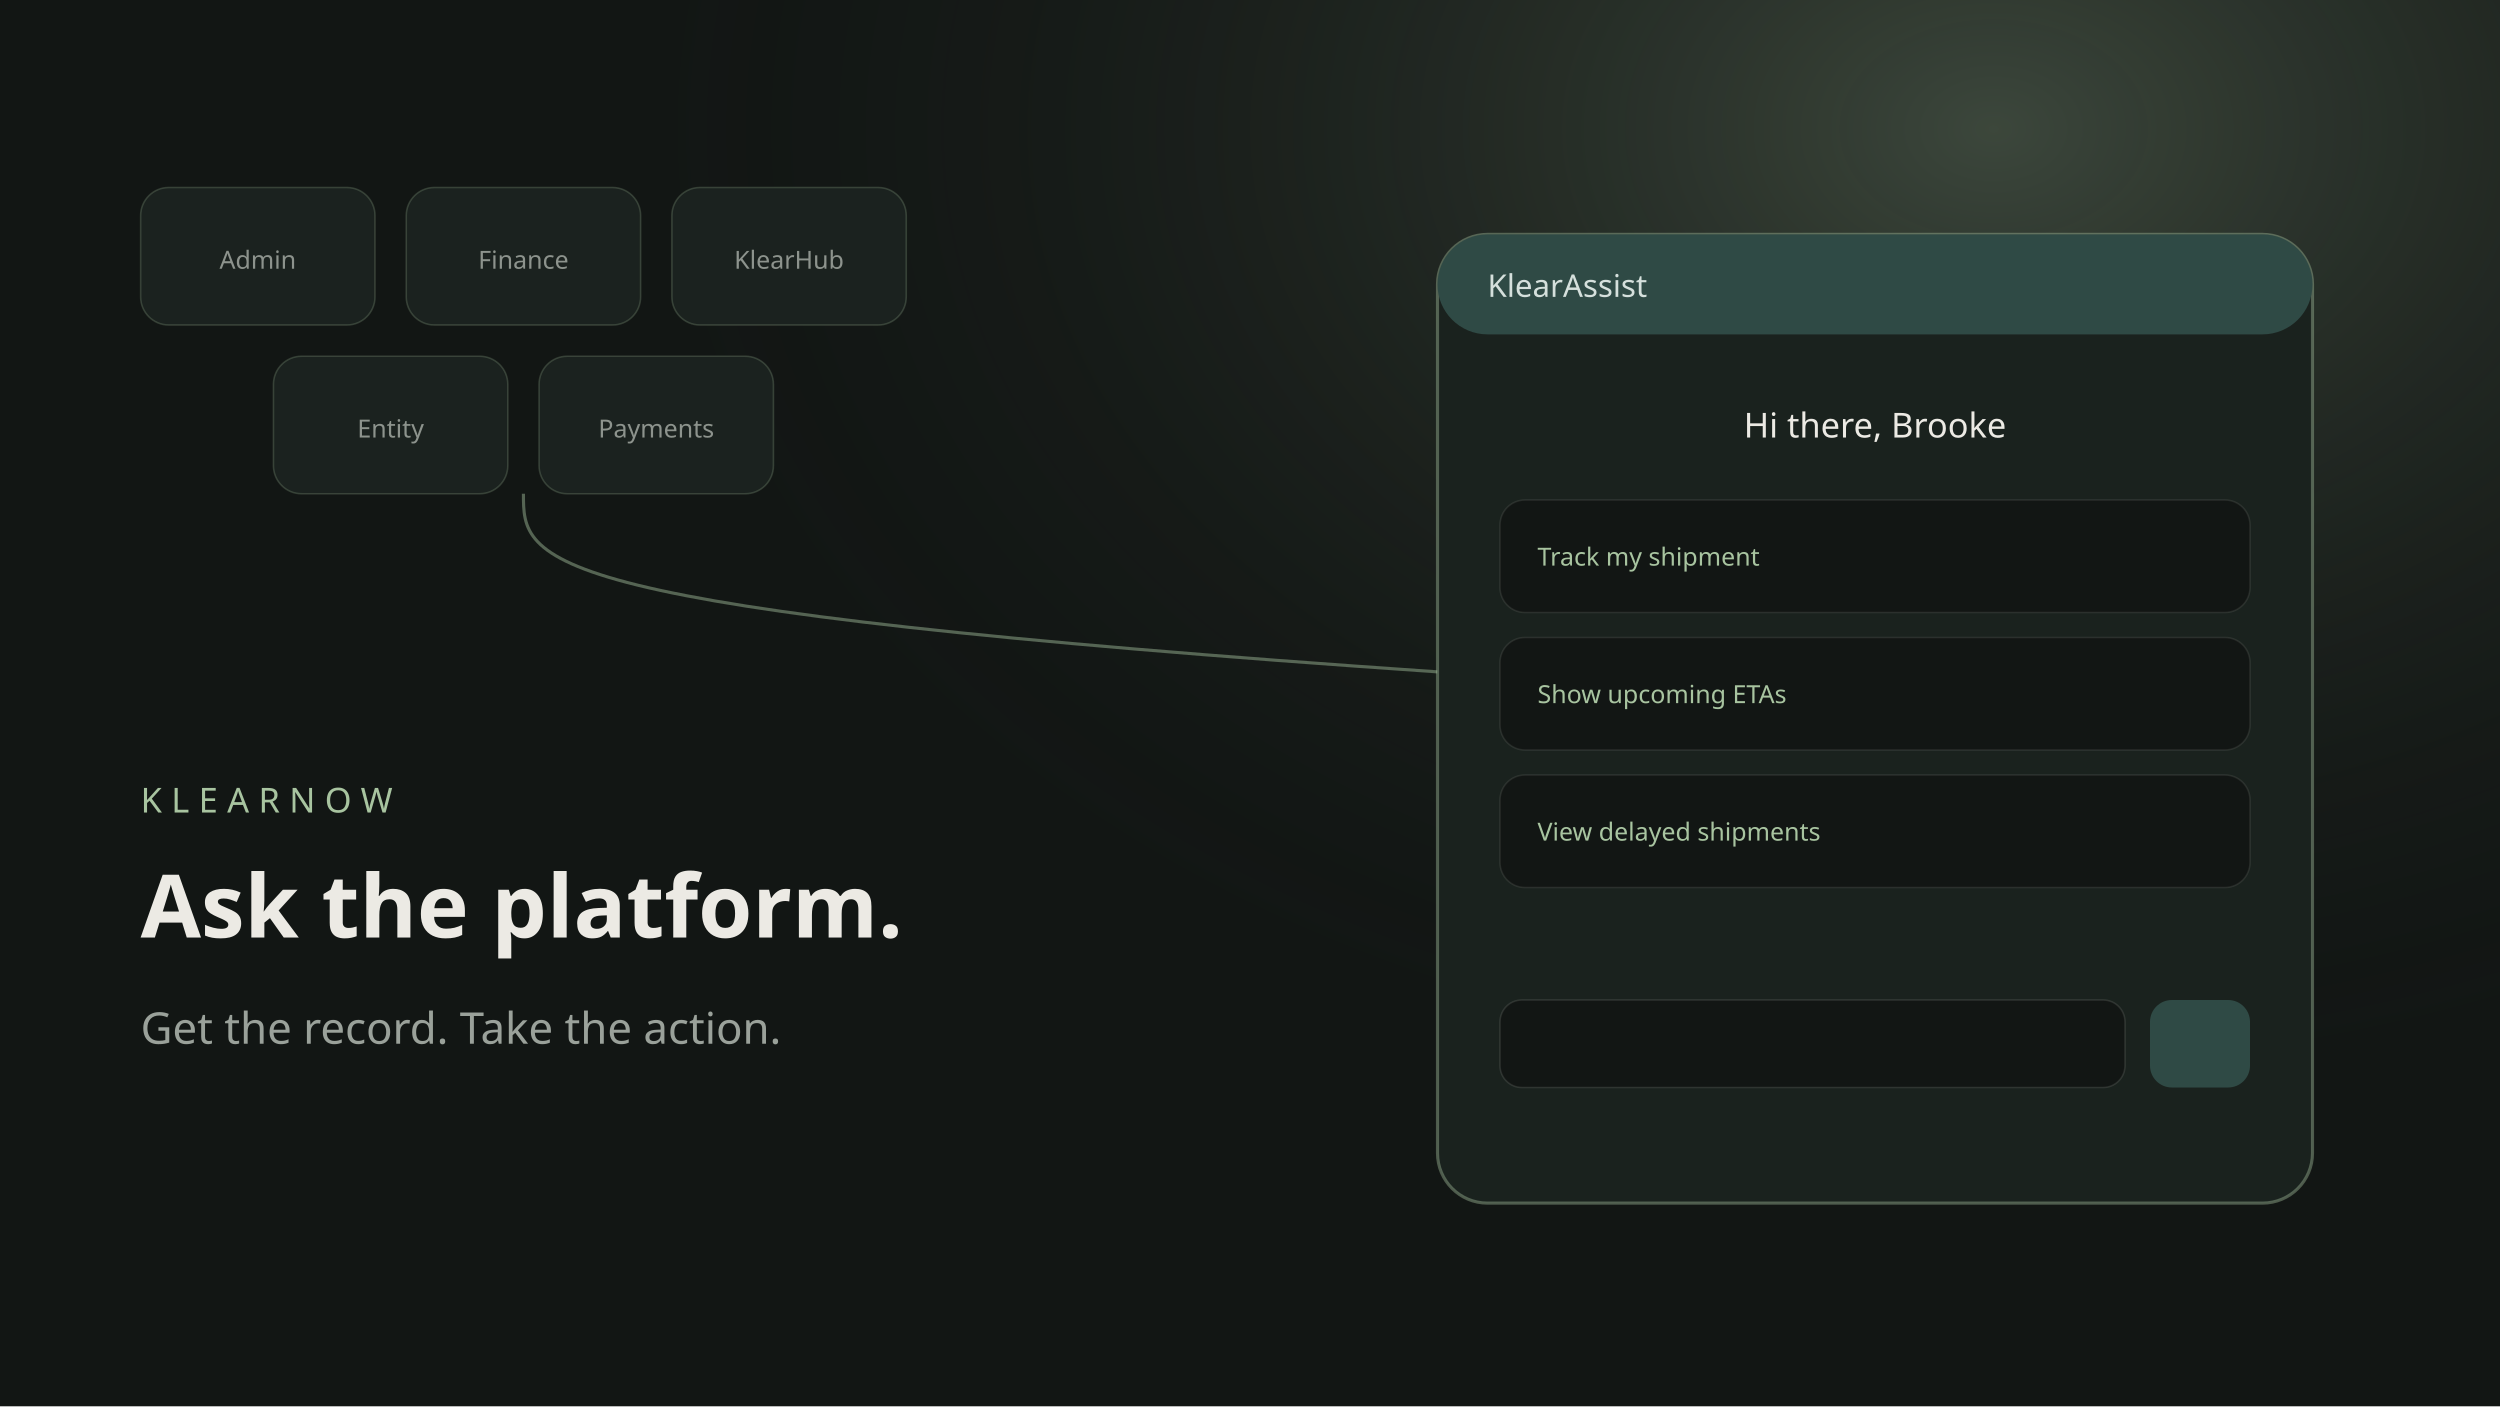
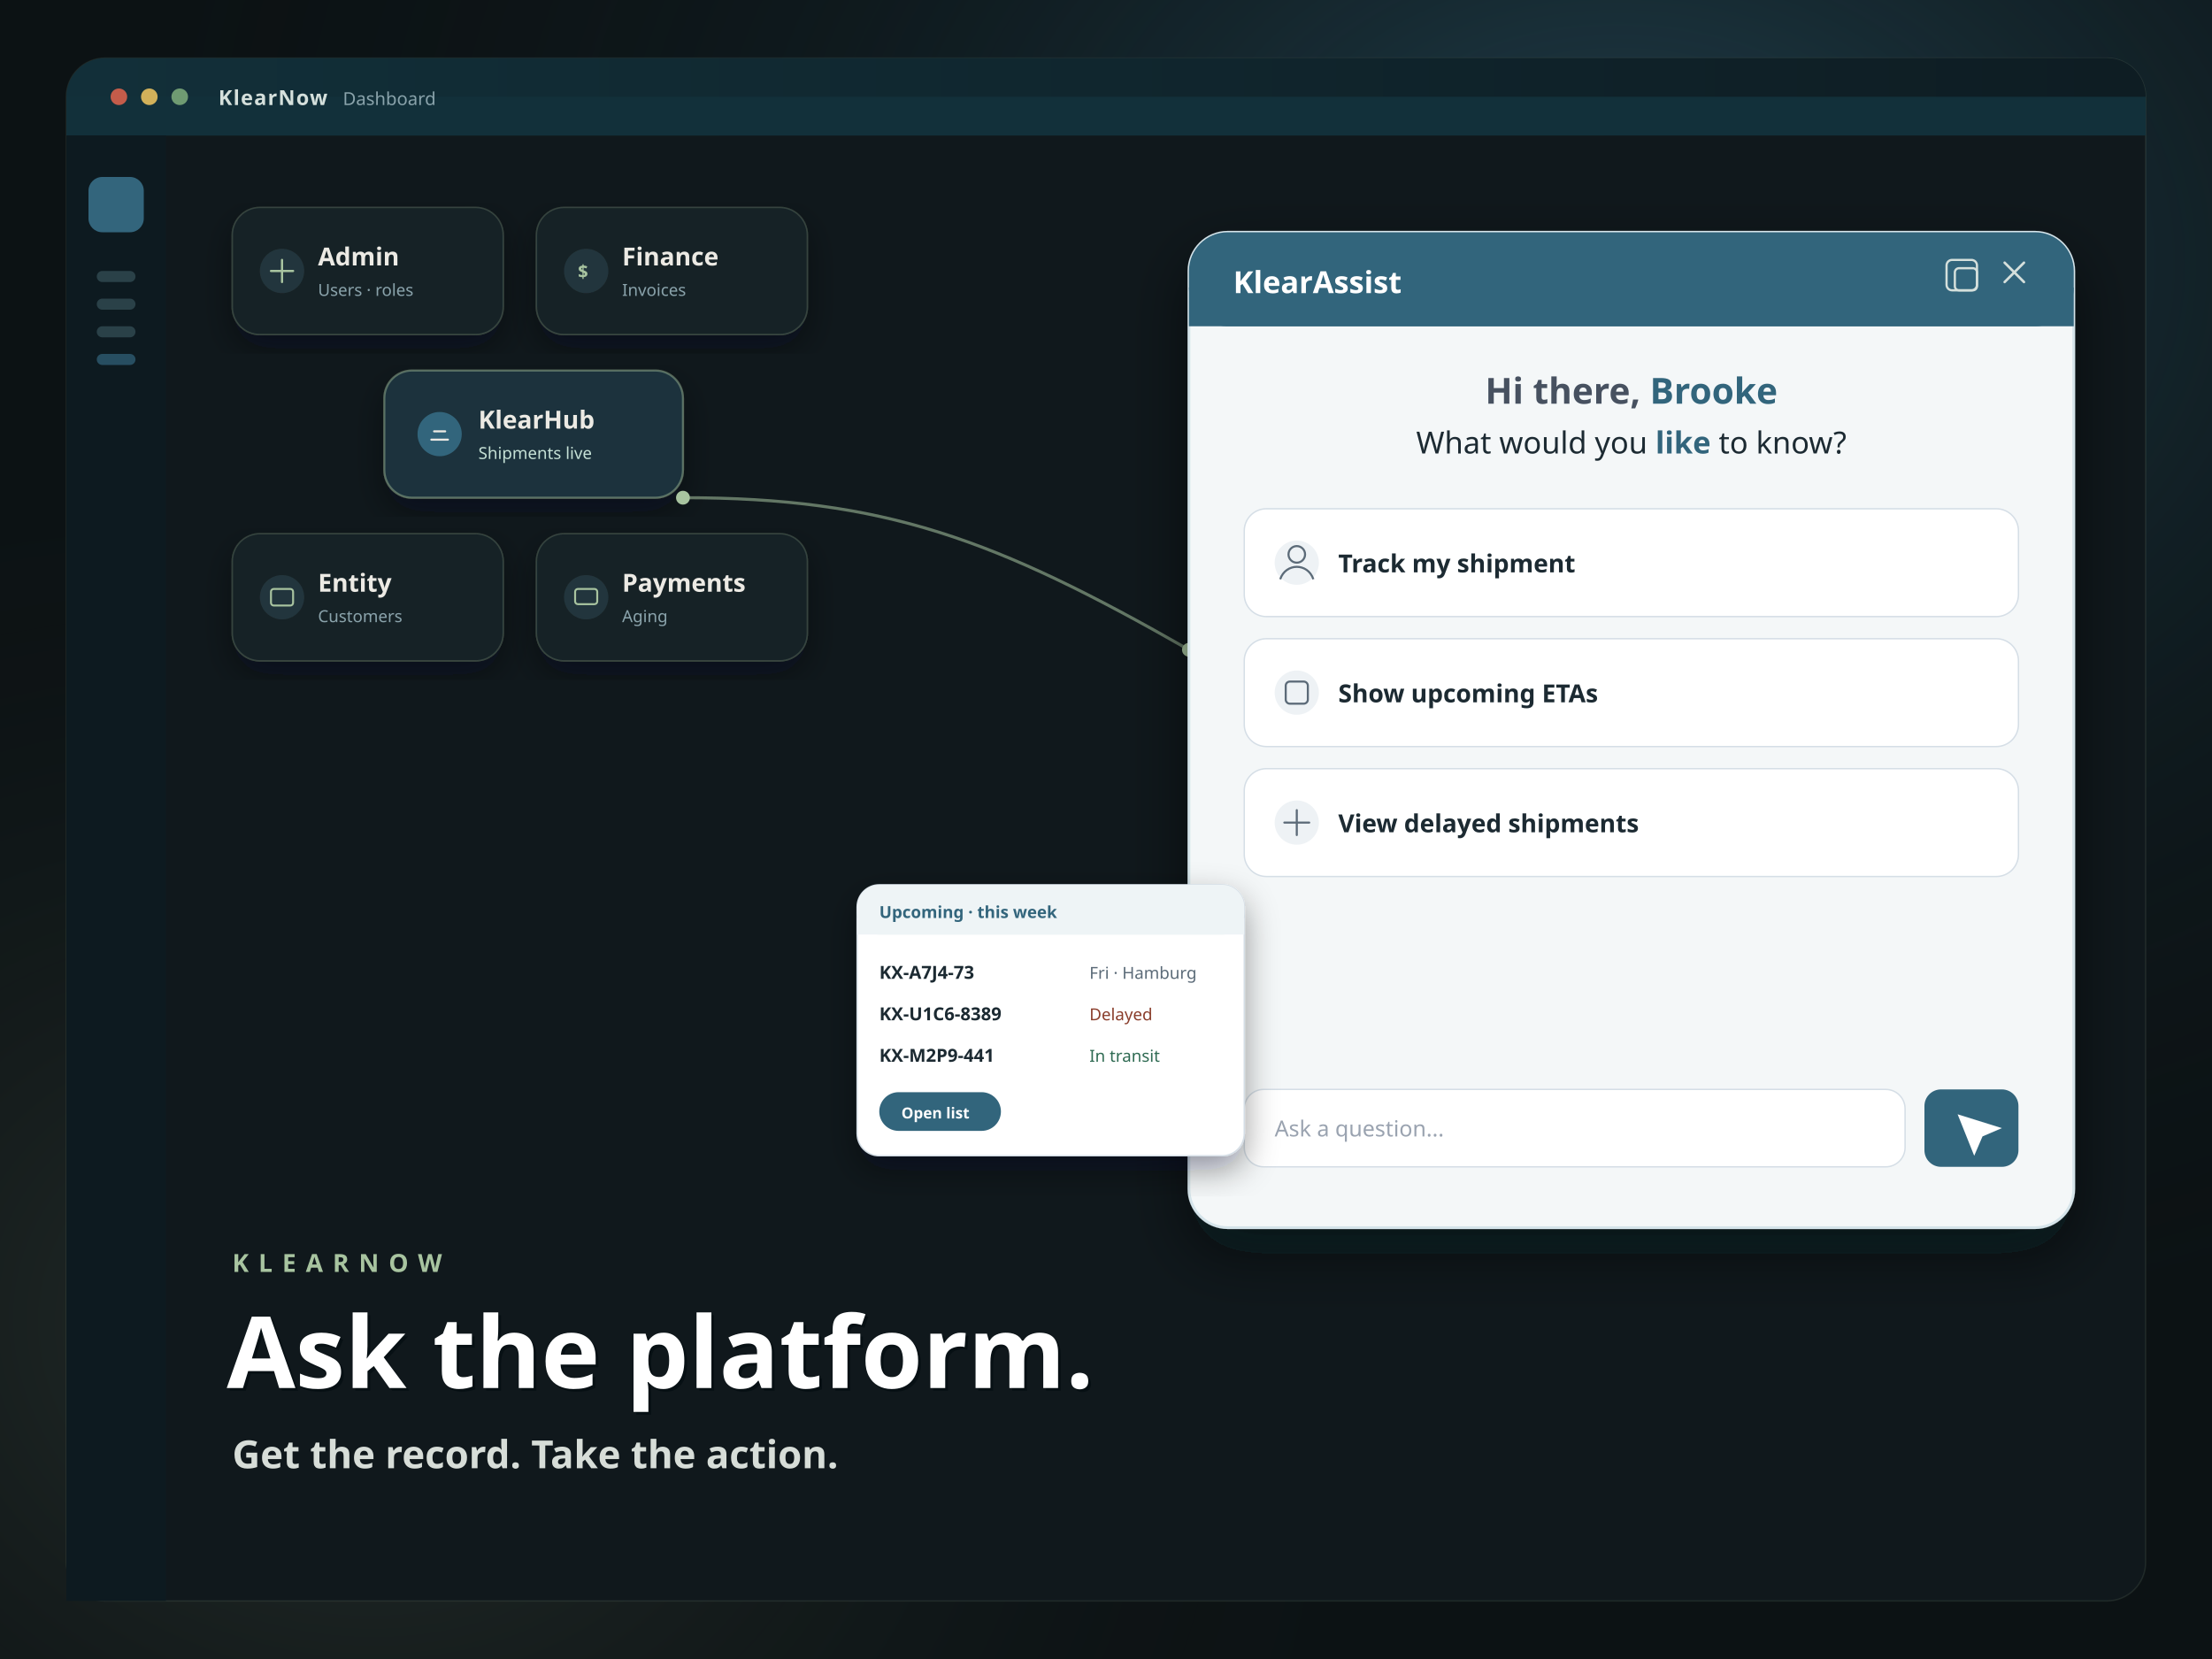
- <svg xmlns="http://www.w3.org/2000/svg" width="1600" height="900" viewBox="0 0 1600 900" fill="none">
-   <rect width="1600" height="900" fill="#121614" />
+ <svg xmlns="http://www.w3.org/2000/svg" width="1600" height="1200" viewBox="0 0 1600 1200" fill="none">
+   <rect width="1600" height="1200" fill="#0c1214" />
  <defs>
-     <radialGradient id="g" cx="0" cy="0" r="1" gradientUnits="userSpaceOnUse" gradientTransform="translate(1280 80) rotate(90) scale(640 900)">
-       <stop stop-color="#a8c4a0" stop-opacity="0.28" />
-       <stop offset="1" stop-color="#121614" stop-opacity="0" />
+     <radialGradient id="kaGlow" cx="0" cy="0" r="1" gradientUnits="userSpaceOnUse" gradientTransform="translate(1180 180) rotate(92) scale(820 1100)">
+       <stop stop-color="#33657c" stop-opacity="0.55" />
+       <stop offset="0.55" stop-color="#1a3a46" stop-opacity="0.18" />
+       <stop offset="1" stop-color="#0c1214" stop-opacity="0" />
    </radialGradient>
+     <radialGradient id="kaSage" cx="0" cy="0" r="1" gradientUnits="userSpaceOnUse" gradientTransform="translate(240 980) rotate(-70) scale(640 800)">
+       <stop stop-color="#a8c4a0" stop-opacity="0.16" />
+       <stop offset="1" stop-color="#0c1214" stop-opacity="0" />
+     </radialGradient>
+     <linearGradient id="kaBar" x1="0" y1="0" x2="1600" y2="0" gradientUnits="userSpaceOnUse">
+       <stop stop-color="#12303a" />
+       <stop offset="1" stop-color="#0e1c22" />
+     </linearGradient>
+     <filter id="kaSoft" x="-20%" y="-20%" width="140%" height="140%">
+       <feDropShadow dx="0" dy="18" stdDeviation="22" flood-color="#041016" flood-opacity="0.55" />
+     </filter>
+     <filter id="kaLift" x="-15%" y="-15%" width="130%" height="130%">
+       <feDropShadow dx="0" dy="10" stdDeviation="12" flood-color="#041016" flood-opacity="0.4" />
+     </filter>
  </defs>
-   <rect width="1600" height="900" fill="url(#g)" />
-   <g opacity="0.9">
-     <rect x="90" y="120" width="150" height="88" rx="18" fill="#1c2420" stroke="#a8c4a0" stroke-opacity="0.25" />
-     <rect x="260" y="120" width="150" height="88" rx="18" fill="#1c2420" stroke="#a8c4a0" stroke-opacity="0.25" />
-     <rect x="430" y="120" width="150" height="88" rx="18" fill="#1c2420" stroke="#a8c4a0" stroke-opacity="0.25" />
-     <rect x="175" y="228" width="150" height="88" rx="18" fill="#1c2420" stroke="#a8c4a0" stroke-opacity="0.25" />
-     <rect x="345" y="228" width="150" height="88" rx="18" fill="#1c2420" stroke="#a8c4a0" stroke-opacity="0.25" />
-     <text x="165" y="172" text-anchor="middle" fill="#9aa19a" font-family="system-ui,sans-serif" font-size="16">Admin</text>
-     <text x="335" y="172" text-anchor="middle" fill="#9aa19a" font-family="system-ui,sans-serif" font-size="16">Finance</text>
-     <text x="505" y="172" text-anchor="middle" fill="#9aa19a" font-family="system-ui,sans-serif" font-size="16">KlearHub</text>
-     <text x="250" y="280" text-anchor="middle" fill="#9aa19a" font-family="system-ui,sans-serif" font-size="16">Entity</text>
-     <text x="420" y="280" text-anchor="middle" fill="#9aa19a" font-family="system-ui,sans-serif" font-size="16">Payments</text>
+   <rect width="1600" height="1200" fill="url(#kaGlow)" />
+   <rect width="1600" height="1200" fill="url(#kaSage)" />
+   <rect x="48" y="42" width="1504" height="1116" rx="28" fill="#10181c" stroke="#a8c4a0" stroke-opacity="0.12" />
+   <rect x="48" y="42" width="1504" height="56" rx="28" fill="url(#kaBar)" />
+   <rect x="48" y="70" width="1504" height="28" fill="#12303a" />
+   <circle cx="86" cy="70" r="6" fill="#c45c4a" />
+   <circle cx="108" cy="70" r="6" fill="#d2b15a" />
+   <circle cx="130" cy="70" r="6" fill="#6f9b72" />
+   <text x="158" y="76" fill="#d5e0dc" font-family="ui-sans-serif, system-ui, sans-serif" font-size="15" font-weight="600" letter-spacing="0.8">KlearNow</text>
+   <text x="248" y="76" fill="#8aa3ab" font-family="ui-sans-serif, system-ui, sans-serif" font-size="13">Dashboard</text>
+   <rect x="48" y="98" width="72" height="1060" fill="#0d1a20" />
+   <rect x="64" y="128" width="40" height="40" rx="10" fill="#33657c" />
+   <rect x="70" y="196" width="28" height="8" rx="4" fill="#2a4148" />
+   <rect x="70" y="216" width="28" height="8" rx="4" fill="#2a4148" />
+   <rect x="70" y="236" width="28" height="8" rx="4" fill="#2a4148" />
+   <rect x="70" y="256" width="28" height="8" rx="4" fill="#33657c" fill-opacity="0.7" />
+   <g font-family="ui-sans-serif, system-ui, sans-serif">
+     <g filter="url(#kaLift)">
+       <rect x="168" y="150" width="196" height="92" rx="20" fill="#182428" stroke="#a8c4a0" stroke-opacity="0.22" />
+       <circle cx="204" cy="196" r="16" fill="#24363c" />
+       <path d="M204 188v16M196 196h16" stroke="#a8c4a0" stroke-width="1.6" stroke-linecap="round" />
+       <text x="230" y="192" fill="#eceae4" font-size="18" font-weight="700">Admin</text>
+       <text x="230" y="214" fill="#8aa3ab" font-size="12">Users · roles</text>
+     </g>
+     <g filter="url(#kaLift)">
+       <rect x="388" y="150" width="196" height="92" rx="20" fill="#182428" stroke="#a8c4a0" stroke-opacity="0.22" />
+       <circle cx="424" cy="196" r="16" fill="#24363c" />
+       <text x="418" y="201" fill="#a8c4a0" font-size="13" font-weight="700">$</text>
+       <text x="450" y="192" fill="#eceae4" font-size="18" font-weight="700">Finance</text>
+       <text x="450" y="214" fill="#8aa3ab" font-size="12">Invoices</text>
+     </g>
+     <g filter="url(#kaLift)">
+       <rect x="278" y="268" width="216" height="92" rx="20" fill="#1c333c" stroke="#a8c4a0" stroke-opacity="0.45" stroke-width="1.5" />
+       <circle cx="318" cy="314" r="16" fill="#33657c" />
+       <path d="M312 318h12M314 312h8" stroke="#eceae4" stroke-width="1.5" stroke-linecap="round" />
+       <text x="346" y="310" fill="#eceae4" font-size="18" font-weight="700">KlearHub</text>
+       <text x="346" y="332" fill="#c5e0d6" font-size="12">Shipments live</text>
+     </g>
+     <g filter="url(#kaLift)">
+       <rect x="168" y="386" width="196" height="92" rx="20" fill="#182428" stroke="#a8c4a0" stroke-opacity="0.22" />
+       <circle cx="204" cy="432" r="16" fill="#24363c" />
+       <rect x="196" y="426" width="16" height="12" rx="2" stroke="#a8c4a0" stroke-width="1.4" />
+       <text x="230" y="428" fill="#eceae4" font-size="18" font-weight="700">Entity</text>
+       <text x="230" y="450" fill="#8aa3ab" font-size="12">Customers</text>
+     </g>
+     <g filter="url(#kaLift)">
+       <rect x="388" y="386" width="196" height="92" rx="20" fill="#182428" stroke="#a8c4a0" stroke-opacity="0.22" />
+       <circle cx="424" cy="432" r="16" fill="#24363c" />
+       <rect x="416" y="426" width="16" height="11" rx="2" stroke="#a8c4a0" stroke-width="1.4" />
+       <text x="450" y="428" fill="#eceae4" font-size="18" font-weight="700">Payments</text>
+       <text x="450" y="450" fill="#8aa3ab" font-size="12">Aging</text>
+     </g>
  </g>
-   <path d="M335 316 C335 360 335 390 920 430" stroke="#a8c4a0" stroke-opacity="0.45" stroke-width="2" fill="none" />
-   <rect x="920" y="150" width="560" height="620" rx="32" fill="#1a221e" stroke="#a8c4a0" stroke-opacity="0.4" stroke-width="2" />
-   <rect x="920" y="150" width="560" height="64" rx="32" fill="#2f4a45" />
-   <text x="952" y="190" fill="#d5e0dc" font-family="system-ui,sans-serif" font-size="20">KlearAssist</text>
-   <text x="1200" y="280" text-anchor="middle" fill="#eceae4" font-family="system-ui,sans-serif" font-size="22">Hi there, Brooke</text>
-   <rect x="960" y="320" width="480" height="72" rx="16" fill="#121614" stroke="#eceae4" stroke-opacity="0.1" />
-   <rect x="960" y="408" width="480" height="72" rx="16" fill="#121614" stroke="#eceae4" stroke-opacity="0.1" />
-   <rect x="960" y="496" width="480" height="72" rx="16" fill="#121614" stroke="#eceae4" stroke-opacity="0.1" />
-   <text x="984" y="362" fill="#a8c4a0" font-family="system-ui,sans-serif" font-size="16">Track my shipment</text>
-   <text x="984" y="450" fill="#a8c4a0" font-family="system-ui,sans-serif" font-size="16">Show upcoming ETAs</text>
-   <text x="984" y="538" fill="#a8c4a0" font-family="system-ui,sans-serif" font-size="16">View delayed shipments</text>
-   <rect x="960" y="640" width="400" height="56" rx="14" fill="#121614" stroke="#eceae4" stroke-opacity="0.12" />
-   <rect x="1376" y="640" width="64" height="56" rx="14" fill="#2f4a45" />
-   <text x="90" y="520" fill="#a8c4a0" font-family="system-ui,sans-serif" font-size="22" letter-spacing="6">KLEARNOW</text>
-   <text x="90" y="600" fill="#eceae4" font-family="system-ui,sans-serif" font-size="56" font-weight="600">Ask the platform.</text>
-   <text x="90" y="668" fill="#9aa19a" font-family="system-ui,sans-serif" font-size="28">Get the record. Take the action.</text>
+   <path d="M494 360 C640 360 720 390 860 470" stroke="#a8c4a0" stroke-opacity="0.55" stroke-width="2.2" fill="none" />
+   <circle cx="494" cy="360" r="5" fill="#a8c4a0" />
+   <circle cx="860" cy="470" r="5" fill="#a8c4a0" />
+   <g filter="url(#kaSoft)">
+     <rect x="860" y="168" width="640" height="720" rx="28" fill="#f4f7f8" stroke="#d5e4ea" stroke-width="2" />
+     <rect x="860" y="168" width="640" height="68" rx="28" fill="#33657c" />
+     <rect x="860" y="208" width="640" height="28" fill="#33657c" />
+     <text x="892" y="212" fill="#ffffff" font-family="ui-sans-serif, system-ui, sans-serif" font-size="22" font-weight="700">KlearAssist</text>
+     <rect x="1408" y="188" width="22" height="22" rx="4" stroke="#d5e0dc" stroke-width="1.6" />
+     <rect x="1414" y="194" width="16" height="16" rx="3" stroke="#d5e0dc" stroke-width="1.6" />
+     <path d="M1450 190l14 14M1464 190l-14 14" stroke="#d5e0dc" stroke-width="1.8" stroke-linecap="round" />
+     <text x="1180" y="292" text-anchor="middle" fill="#465161" font-family="ui-sans-serif, system-ui, sans-serif" font-size="26" font-weight="600">Hi there, <tspan fill="#33657c" font-weight="700">Brooke</tspan>
+     </text>
+     <text x="1180" y="328" text-anchor="middle" fill="#1c2a32" font-family="ui-sans-serif, system-ui, sans-serif" font-size="22">What would you <tspan fill="#33657c" font-weight="700">like</tspan> to know?</text>
+     <g font-family="ui-sans-serif, system-ui, sans-serif">
+       <rect x="900" y="368" width="560" height="78" rx="16" fill="#ffffff" stroke="#d5dee6" />
+       <circle cx="938" cy="407" r="16" fill="#eef2f5" />
+       <circle cx="938" cy="401" r="6" stroke="#5b6b78" stroke-width="1.5" />
+       <path d="M926 419c2-6 7-9 12-9s10 3 12 9" stroke="#5b6b78" stroke-width="1.5" fill="none" />
+       <text x="968" y="414" fill="#1c2a32" font-size="18" font-weight="600">Track my shipment</text>
+       <rect x="900" y="462" width="560" height="78" rx="16" fill="#ffffff" stroke="#d5dee6" />
+       <circle cx="938" cy="501" r="16" fill="#eef2f5" />
+       <rect x="930" y="493" width="16" height="16" rx="3" stroke="#5b6b78" stroke-width="1.5" />
+       <text x="968" y="508" fill="#1c2a32" font-size="18" font-weight="600">Show upcoming ETAs</text>
+       <rect x="900" y="556" width="560" height="78" rx="16" fill="#ffffff" stroke="#d5dee6" />
+       <circle cx="938" cy="595" r="16" fill="#eef2f5" />
+       <path d="M938 586v18M929 595h18" stroke="#5b6b78" stroke-width="1.5" stroke-linecap="round" />
+       <text x="968" y="602" fill="#1c2a32" font-size="18" font-weight="600">View delayed shipments</text>
+     </g>
+     <rect x="900" y="788" width="478" height="56" rx="14" fill="#ffffff" stroke="#d5dee6" />
+     <text x="922" y="822" fill="#9aa3b0" font-family="ui-sans-serif, system-ui, sans-serif" font-size="16">Ask a question...</text>
+     <rect x="1392" y="788" width="68" height="56" rx="12" fill="#33657c" />
+     <path d="M1416 806l32 10-14 6-6 14-12-30Z" fill="#ffffff" />
+   </g>
+   <g filter="url(#kaLift)" transform="translate(620 640)">
+     <rect width="280" height="196" rx="16" fill="#ffffff" stroke="#d5dee6" />
+     <rect width="280" height="36" rx="16" fill="#eef4f6" />
+     <rect y="24" width="280" height="12" fill="#eef4f6" />
+     <text x="16" y="24" fill="#33657c" font-family="ui-sans-serif, system-ui, sans-serif" font-size="12" font-weight="700">Upcoming · this week</text>
+     <text x="16" y="68" fill="#1c2a32" font-family="ui-sans-serif, system-ui, sans-serif" font-size="13" font-weight="600">KX-A7J4-73</text>
+     <text x="168" y="68" fill="#5b6b78" font-family="ui-sans-serif, system-ui, sans-serif" font-size="12">Fri · Hamburg</text>
+     <text x="16" y="98" fill="#1c2a32" font-family="ui-sans-serif, system-ui, sans-serif" font-size="13" font-weight="600">KX-U1C6-8389</text>
+     <text x="168" y="98" fill="#8a3e2c" font-family="ui-sans-serif, system-ui, sans-serif" font-size="12">Delayed</text>
+     <text x="16" y="128" fill="#1c2a32" font-family="ui-sans-serif, system-ui, sans-serif" font-size="13" font-weight="600">KX-M2P9-441</text>
+     <text x="168" y="128" fill="#2f6b52" font-family="ui-sans-serif, system-ui, sans-serif" font-size="12">In transit</text>
+     <rect x="16" y="150" width="88" height="28" rx="14" fill="#33657c" />
+     <text x="32" y="169" fill="#ffffff" font-family="ui-sans-serif, system-ui, sans-serif" font-size="11" font-weight="600">Open list</text>
+   </g>
+   <text x="168" y="920" fill="#a8c4a0" font-family="ui-sans-serif, system-ui, sans-serif" font-size="18" font-weight="700" letter-spacing="7">KLEARNOW</text>
+   <text x="166" y="1006" fill="#071014" font-family="ui-sans-serif, system-ui, sans-serif" font-size="72" font-weight="800">Ask the platform.</text>
+   <text x="164" y="1004" fill="#ffffff" font-family="ui-sans-serif, system-ui, sans-serif" font-size="72" font-weight="800">Ask the platform.</text>
+   <text x="168" y="1062" fill="#d7ddd8" font-family="ui-sans-serif, system-ui, sans-serif" font-size="28" font-weight="600">Get the record. Take the action.</text>
</svg>
